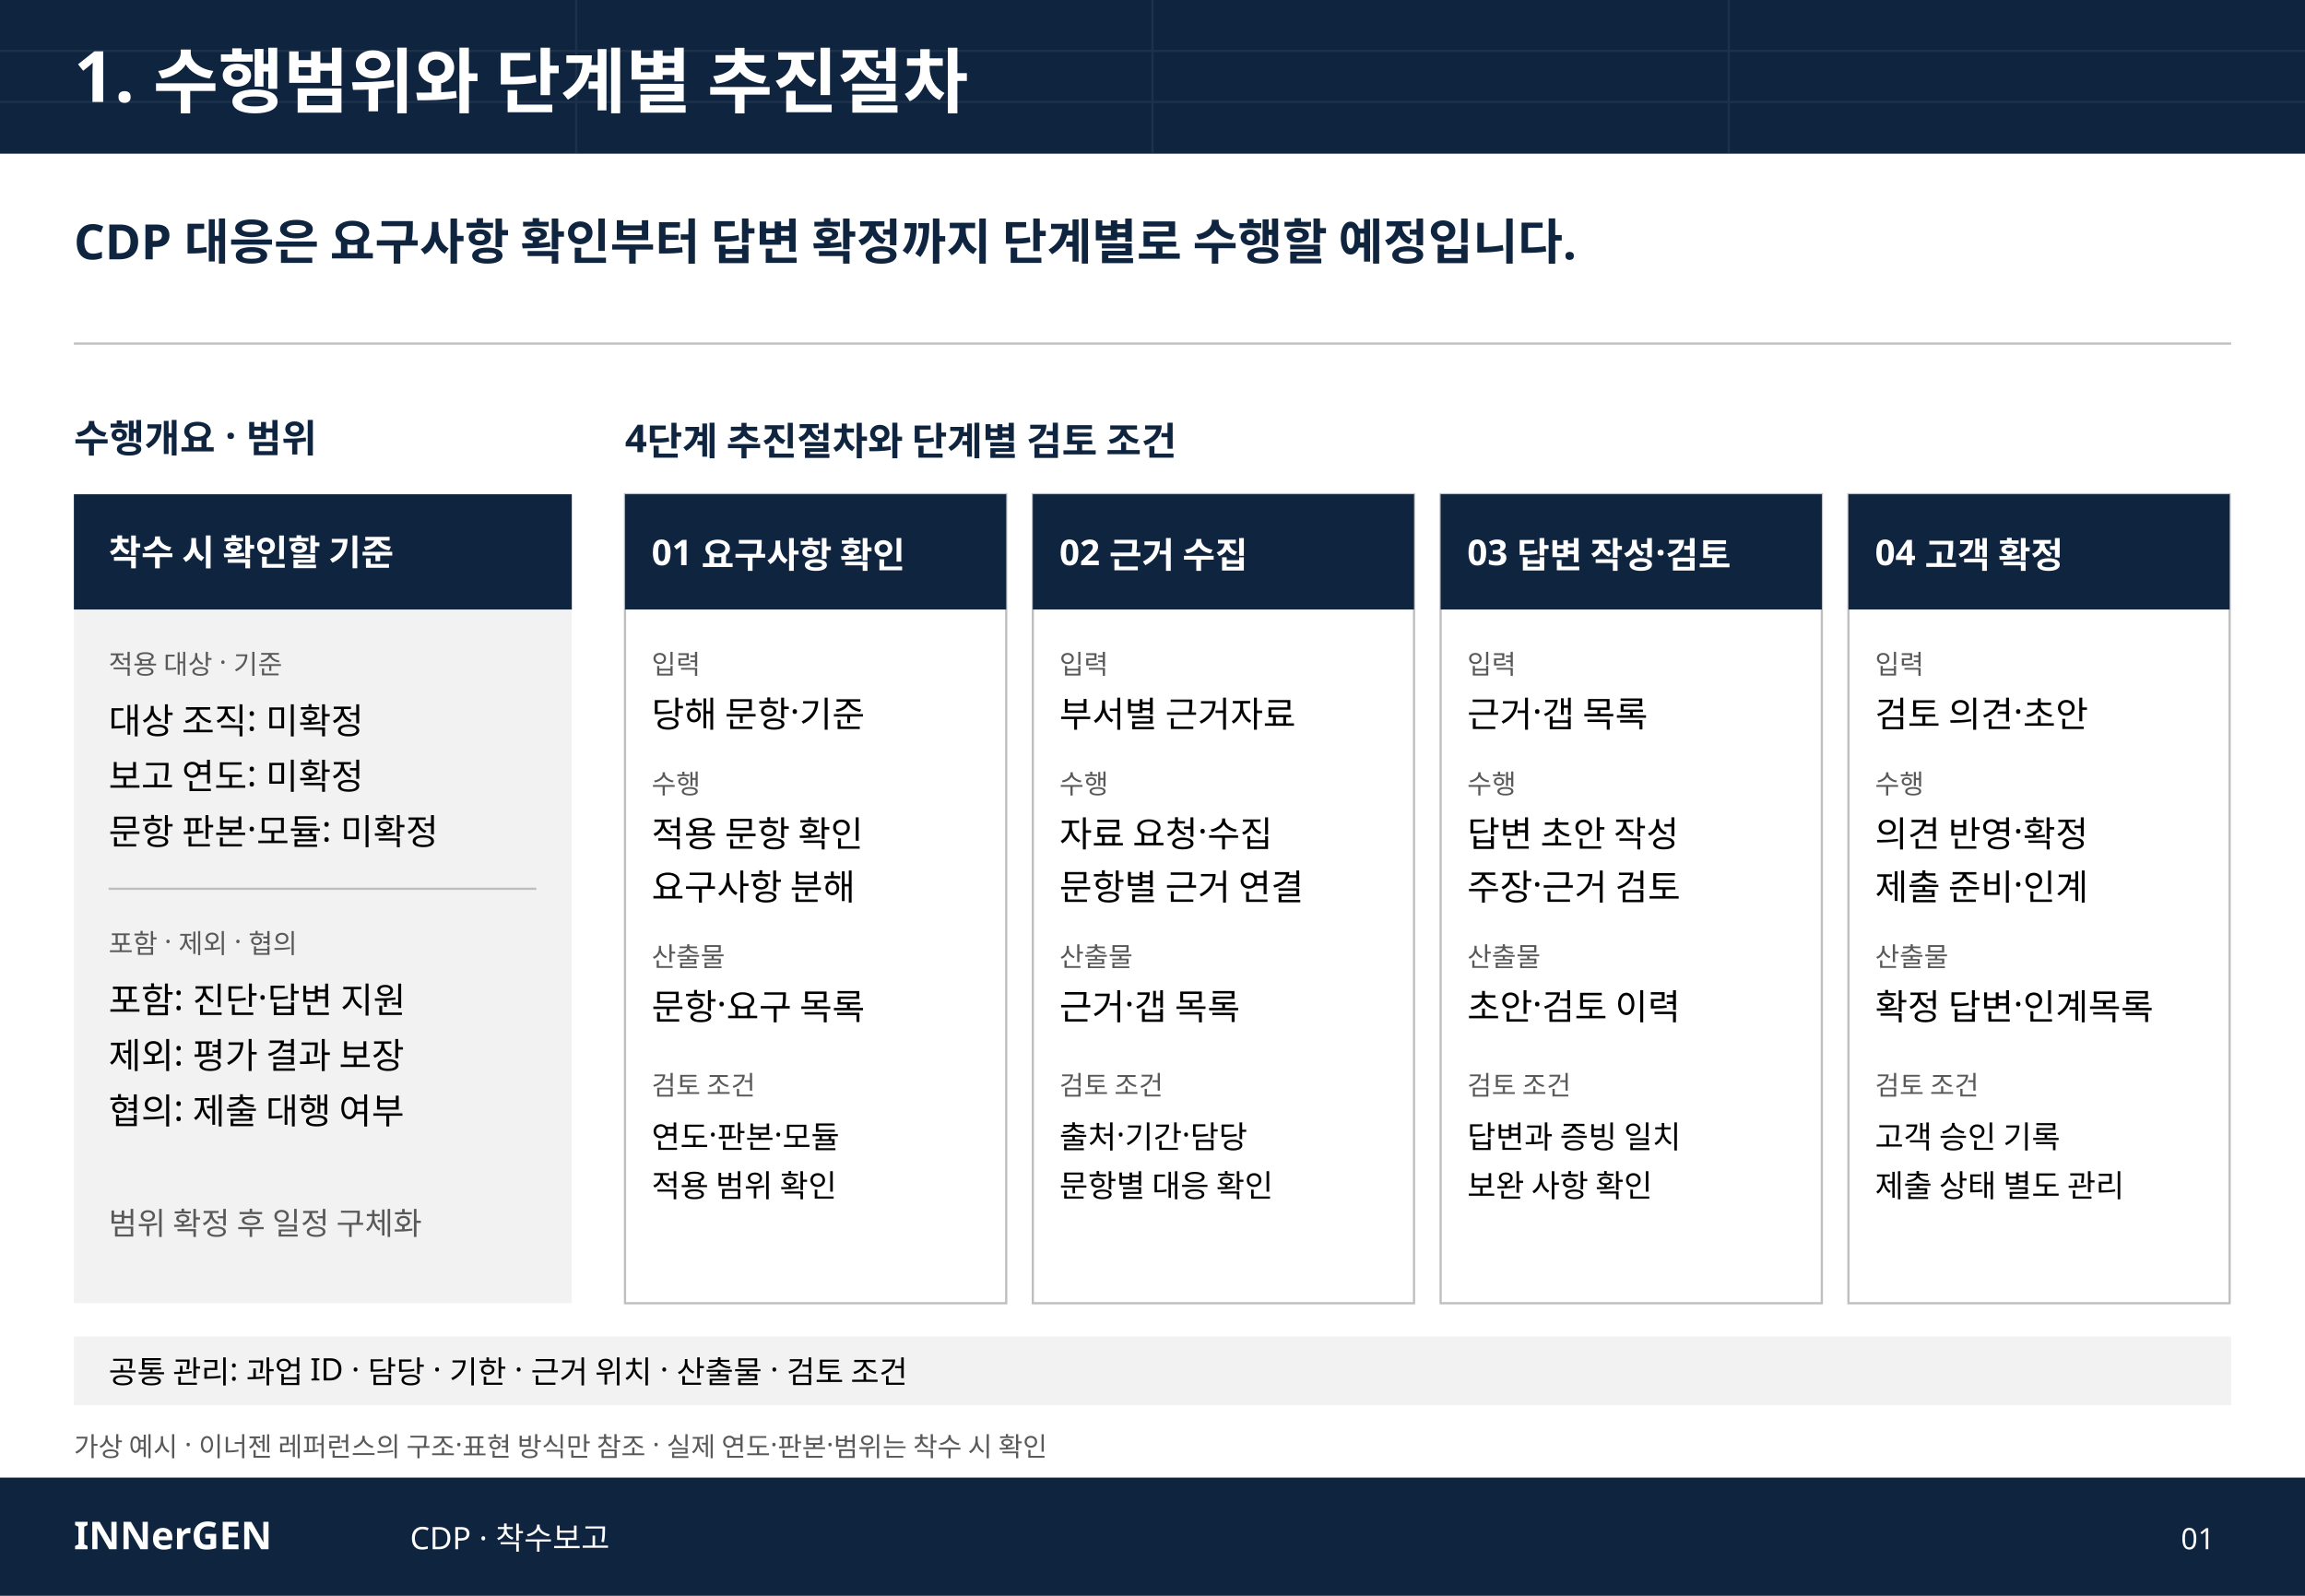
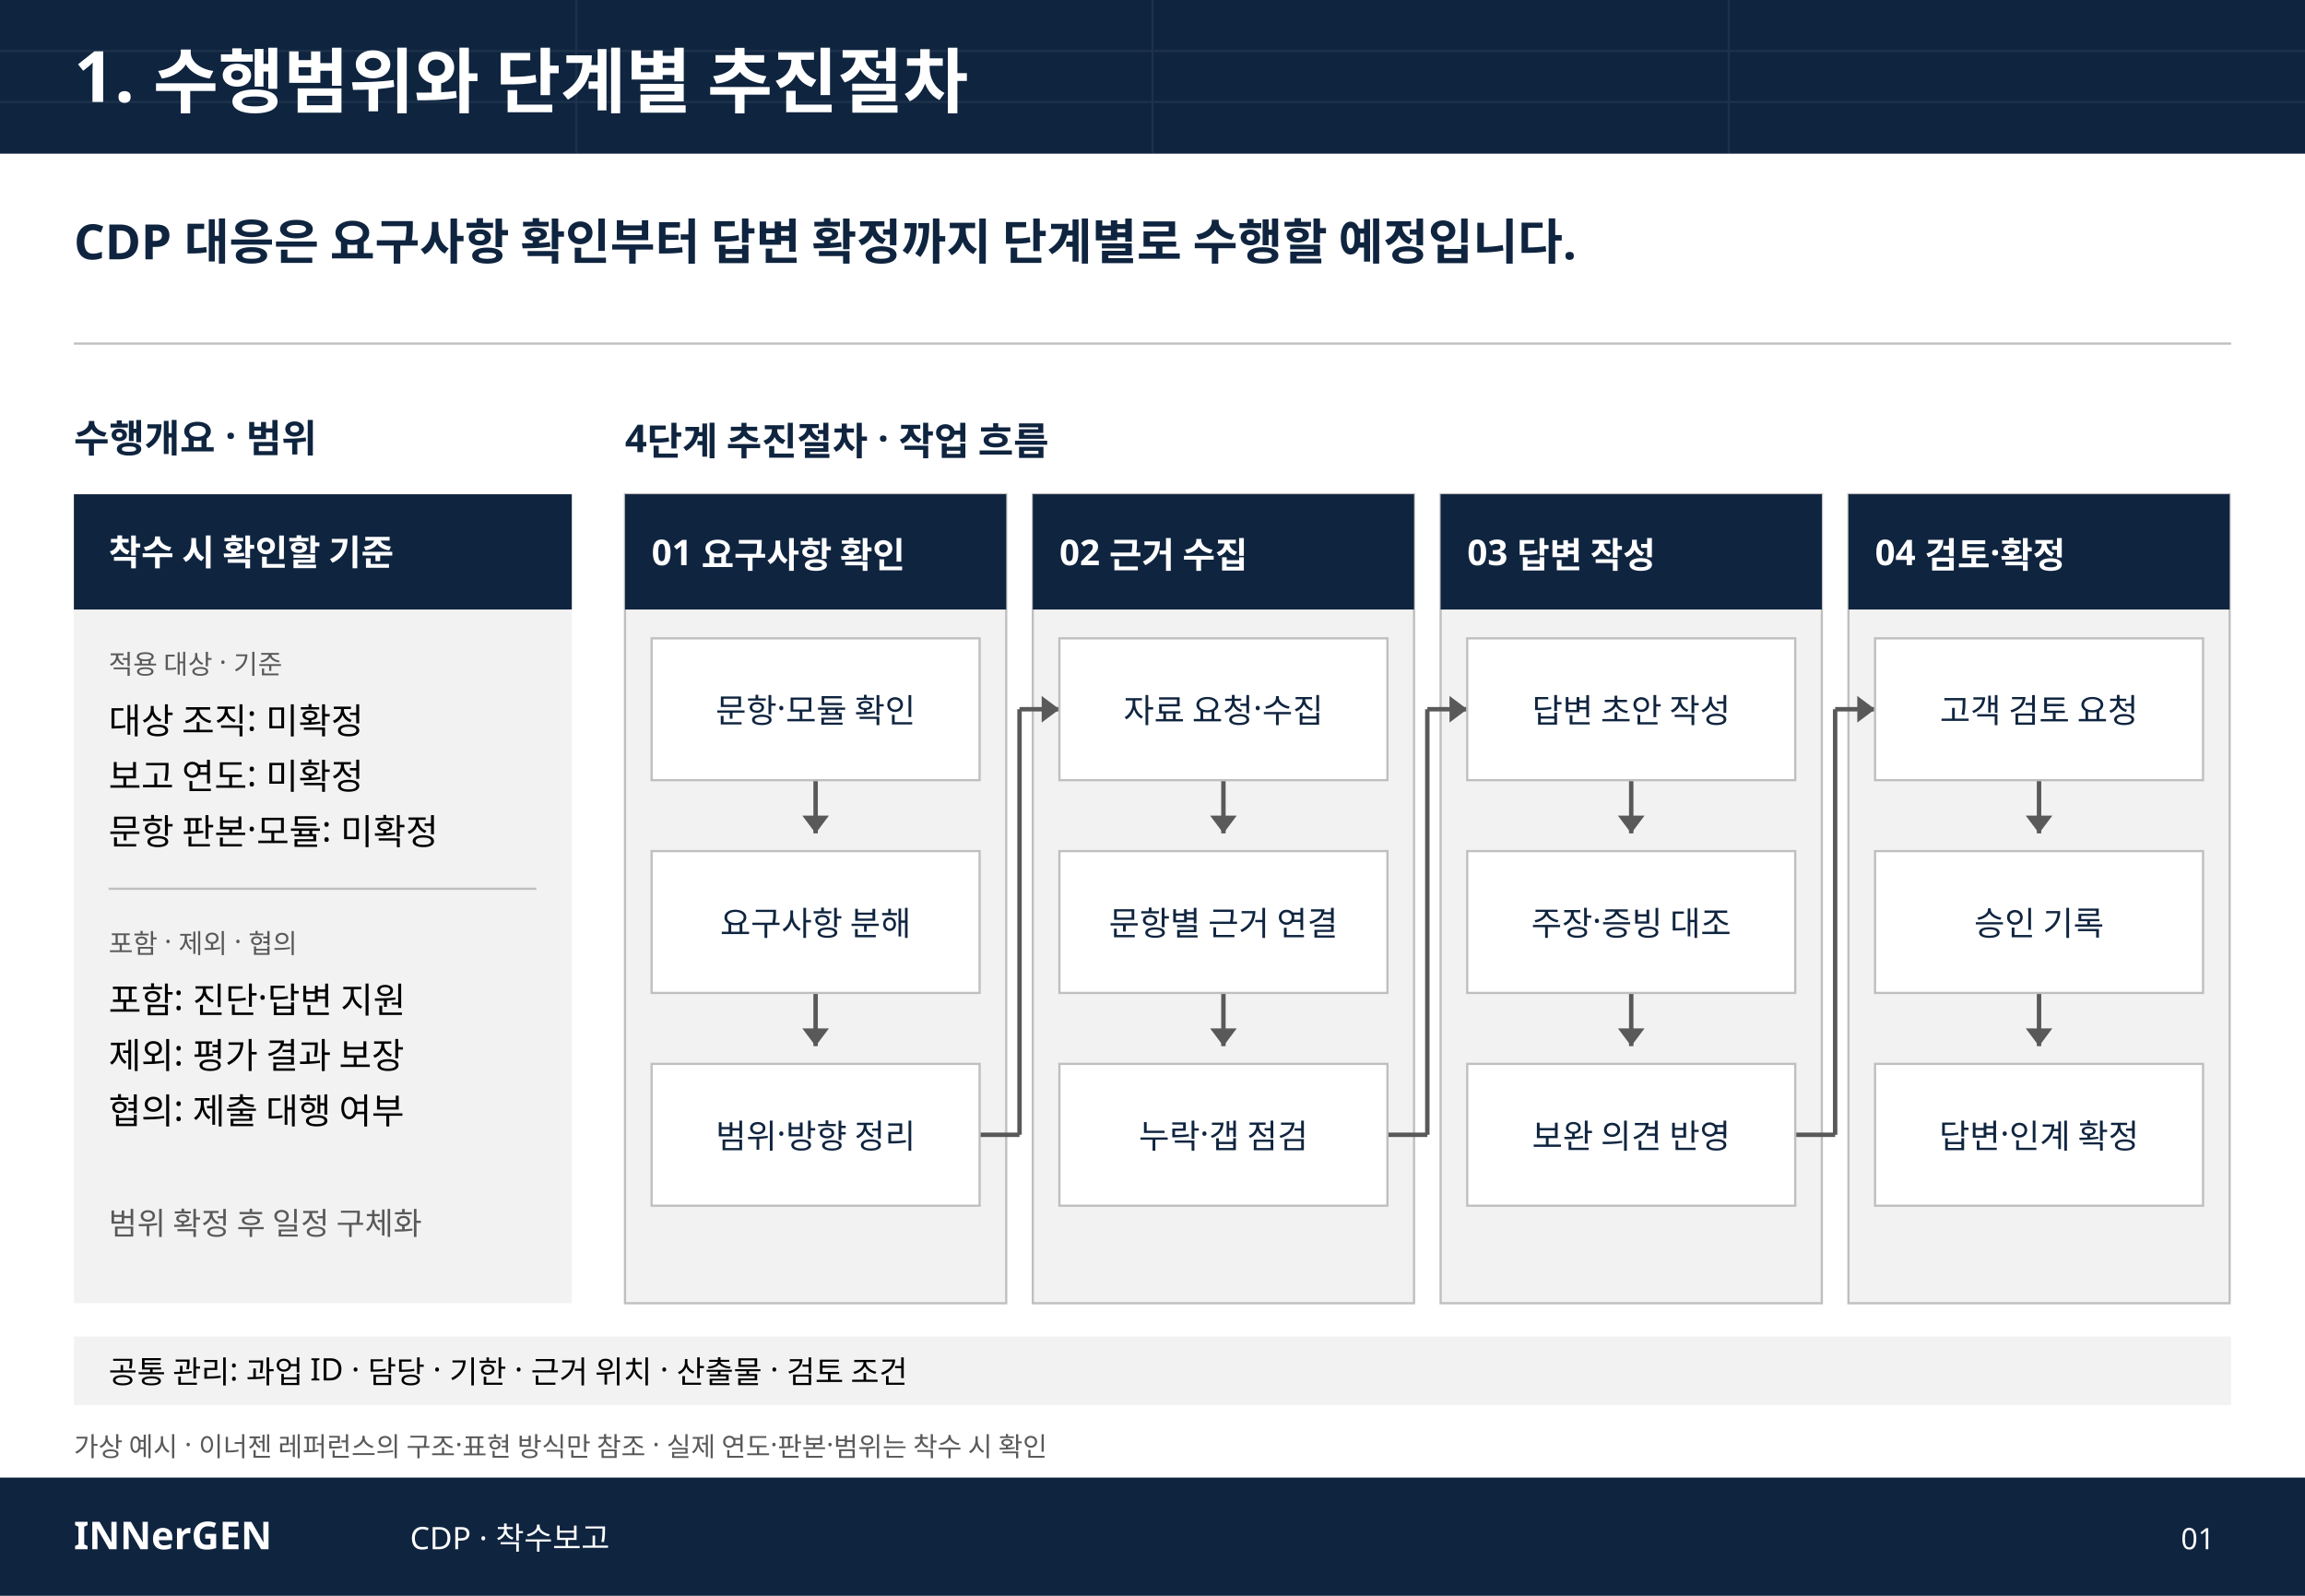
<svg xmlns="http://www.w3.org/2000/svg" width="1040" height="720" viewBox="0 0 1040 720" data-pptx-page-role="content">
  <rect width="1040" height="720" fill="#FFFFFF" />
  <g id="header">
    <rect width="1040" height="69.333" fill="#0F243F" />
    <path d="M0 23H1040 M0 46H1040 M260 0V69 M520 0V69 M780 0V69" stroke="#FFFFFF" stroke-opacity="0.06" fill="none" />
    <text x="33.333" y="46" font-family="Malgun Gothic, sans-serif" font-size="32" font-weight="700" fill="#FFFFFF">1. 수행범위와 단계별 추진절차</text>
  </g>
  <g id="governing">
    <text x="33.333" y="117" font-family="Malgun Gothic, sans-serif" font-size="22" font-weight="700" fill="#0F243F">CDP 대응은 요구사항 확인부터 답변 확정까지 단계별로 수행할 예정입니다.</text>
    <line x1="33.333" y1="155" x2="1006.667" y2="155" stroke="#BFBFBF" />
  </g>
-   <g id="scope">
-     <text x="33.333" y="204" font-family="Malgun Gothic, sans-serif" font-size="17.333" font-weight="700" fill="#0F243F">수행개요 · 범위</text>
+   <g id="scope" font-family="Malgun Gothic, sans-serif">
+     <text x="33.333" y="204" font-size="17.333" font-weight="700" fill="#0F243F">수행개요 · 범위</text>
    <rect x="33.333" y="223" width="224.667" height="365" fill="#F2F2F2" />
    <rect x="33.333" y="223" width="224.667" height="52" fill="#0F243F" />
-     <text x="49" y="255" font-family="Malgun Gothic, sans-serif" font-size="16" font-weight="700" fill="#FFFFFF">착수 시 확인할 기준</text>
-     <text x="49" y="304" font-family="Malgun Gothic, sans-serif" font-size="12" fill="#595959">적용 대상 · 기준</text>
-     <text x="49" y="331" font-family="Malgun Gothic, sans-serif" font-size="16" fill="#000000">
-       <tspan x="49" dy="0">대상 조직: 미확정</tspan>
-       <tspan x="49" dy="25">보고 연도: 미확정</tspan>
-       <tspan x="49" dy="25">문항 판본·모듈: 미확정</tspan>
-     </text>
+     <text x="49" y="255" font-size="16" font-weight="700" fill="#FFFFFF">착수 시 확인할 기준</text>
+     <text x="49" y="304" font-size="12" fill="#595959">적용 대상 · 기준</text>
+     <text x="49" y="331" font-size="16" fill="#000000">대상 조직: 미확정</text>
+     <text x="49" y="356" font-size="16" fill="#000000">보고 연도: 미확정</text>
+     <text x="49" y="381" font-size="16" fill="#000000">문항 판본·모듈: 미확정</text>
    <line x1="49" y1="401" x2="242" y2="401" stroke="#BFBFBF" />
-     <text x="49" y="430" font-family="Malgun Gothic, sans-serif" font-size="12" fill="#595959">포함 · 제외 · 협의</text>
-     <text x="49" y="457" font-family="Malgun Gothic, sans-serif" font-size="16" fill="#000000">
-       <tspan x="49" dy="0">포함: 진단·답변 지원</tspan>
-       <tspan x="49" dy="25">제외: 평가 결과 보장</tspan>
-       <tspan x="49" dy="25">협의: 제출 대행 여부</tspan>
-     </text>
-     <text x="49" y="557" font-family="Malgun Gothic, sans-serif" font-size="14" fill="#595959">범위 확정 후 일정 구체화</text>
+     <text x="49" y="430" font-size="12" fill="#595959">포함 · 제외 · 협의</text>
+     <text x="49" y="457" font-size="16" fill="#000000">포함: 진단·답변 지원</text>
+     <text x="49" y="482" font-size="16" fill="#000000">제외: 평가 결과 보장</text>
+     <text x="49" y="507" font-size="16" fill="#000000">협의: 제출 대행 여부</text>
+     <text x="49" y="557" font-size="14" fill="#595959">범위 확정 후 일정 구체화</text>
  </g>
-   <g id="phases" font-family="Malgun Gothic, sans-serif">
-     <text x="282" y="204" font-size="17.333" font-weight="700" fill="#0F243F">4단계 추진절차와 단계별 검토 조건</text>
-     <rect x="282" y="223" width="172" height="365" fill="#FFFFFF" stroke="#BFBFBF" />
+   <g id="process" font-family="Malgun Gothic, sans-serif">
+     <text x="282" y="204" font-size="17.333" font-weight="700" fill="#0F243F">4단계 추진절차 · 작업 흐름</text>
+     <rect x="282" y="223" width="172" height="365" fill="#F2F2F2" stroke="#BFBFBF" />
+     <rect x="466" y="223" width="172" height="365" fill="#F2F2F2" stroke="#BFBFBF" />
+     <rect x="650" y="223" width="172" height="365" fill="#F2F2F2" stroke="#BFBFBF" />
+     <rect x="834" y="223" width="172" height="365" fill="#F2F2F2" stroke="#BFBFBF" />
    <rect x="282" y="223" width="172" height="52" fill="#0F243F" />
+     <rect x="466" y="223" width="172" height="52" fill="#0F243F" />
+     <rect x="650" y="223" width="172" height="52" fill="#0F243F" />
+     <rect x="834" y="223" width="172" height="52" fill="#0F243F" />
    <text x="294" y="255" font-size="16" font-weight="700" fill="#FFFFFF">01 요구사항 확인</text>
-     <text x="294" y="304" font-size="12" fill="#595959">입력</text>
-     <text x="294" y="328" font-size="16" fill="#000000">당해 문항·기준</text>
-     <text x="294" y="358" font-size="12" fill="#595959">수행</text>
-     <text x="294" y="382" font-size="16" fill="#000000">
-       <tspan x="294">적용 문항 확인</tspan>
-       <tspan x="294" dy="24">요구사항 분해</tspan>
-     </text>
-     <text x="294" y="436" font-size="12" fill="#595959">산출물</text>
-     <text x="294" y="460" font-size="16" fill="#000000">문항·요구 목록</text>
-     <text x="294" y="494" font-size="12" fill="#595959">검토 조건</text>
-     <text x="294" y="518" font-size="14" fill="#000000">
-       <tspan x="294">연도·판본·모듈</tspan>
-       <tspan x="294" dy="22">적용 범위 확인</tspan>
-     </text>
-     <rect x="466" y="223" width="172" height="365" fill="#FFFFFF" stroke="#BFBFBF" />
-     <rect x="466" y="223" width="172" height="52" fill="#0F243F" />
    <text x="478" y="255" font-size="16" font-weight="700" fill="#FFFFFF">02 근거 수집</text>
-     <text x="478" y="304" font-size="12" fill="#595959">입력</text>
-     <text x="478" y="328" font-size="16" fill="#000000">부서별 근거자료</text>
-     <text x="478" y="358" font-size="12" fill="#595959">수행</text>
-     <text x="478" y="382" font-size="16" fill="#000000">
-       <tspan x="478">자료 요청·수집</tspan>
-       <tspan x="478" dy="24">문항별 근거 연결</tspan>
-     </text>
-     <text x="478" y="436" font-size="12" fill="#595959">산출물</text>
-     <text x="478" y="460" font-size="16" fill="#000000">근거·갭 목록</text>
-     <text x="478" y="494" font-size="12" fill="#595959">검토 조건</text>
-     <text x="478" y="518" font-size="14" fill="#000000">
-       <tspan x="478">출처·기간·담당</tspan>
-       <tspan x="478" dy="22">문항별 대응 확인</tspan>
-     </text>
-     <rect x="650" y="223" width="172" height="365" fill="#FFFFFF" stroke="#BFBFBF" />
-     <rect x="650" y="223" width="172" height="52" fill="#0F243F" />
-     <text x="662" y="255" font-size="16" font-weight="700" fill="#FFFFFF">03 답변 작성·검토</text>
-     <text x="662" y="304" font-size="12" fill="#595959">입력</text>
-     <text x="662" y="328" font-size="16" fill="#000000">근거·갭 목록</text>
-     <text x="662" y="358" font-size="12" fill="#595959">수행</text>
-     <text x="662" y="382" font-size="16" fill="#000000">
-       <tspan x="662">답변 초안 작성</tspan>
-       <tspan x="662" dy="24">주장·근거 검토</tspan>
-     </text>
-     <text x="662" y="436" font-size="12" fill="#595959">산출물</text>
-     <text x="662" y="460" font-size="16" fill="#000000">초안·검토 이력</text>
-     <text x="662" y="494" font-size="12" fill="#595959">검토 조건</text>
-     <text x="662" y="518" font-size="14" fill="#000000">
-       <tspan x="662">답변과 증빙 일치</tspan>
-       <tspan x="662" dy="22">보완 사항 확인</tspan>
-     </text>
-     <rect x="834" y="223" width="172" height="365" fill="#FFFFFF" stroke="#BFBFBF" />
-     <rect x="834" y="223" width="172" height="52" fill="#0F243F" />
-     <text x="846" y="255" font-size="16" font-weight="700" fill="#FFFFFF">04 고객 확정</text>
-     <text x="846" y="304" font-size="12" fill="#595959">입력</text>
-     <text x="846" y="328" font-size="16" fill="#000000">검토 의견·초안</text>
-     <text x="846" y="358" font-size="12" fill="#595959">수행</text>
-     <text x="846" y="382" font-size="16" fill="#000000">
-       <tspan x="846">의견 반영·확정</tspan>
-       <tspan x="846" dy="24">제출 준비·인계</tspan>
-     </text>
-     <text x="846" y="436" font-size="12" fill="#595959">산출물</text>
-     <text x="846" y="460" font-size="16" fill="#000000">확정 답변·인계목록</text>
-     <text x="846" y="494" font-size="12" fill="#595959">검토 조건</text>
-     <text x="846" y="518" font-size="14" fill="#000000">
-       <tspan x="846">고객 승인 기록</tspan>
-       <tspan x="846" dy="22">제출 상태 별도 관리</tspan>
-     </text>
+     <text x="662" y="255" font-size="16" font-weight="700" fill="#FFFFFF">03 답변 작성</text>
+     <text x="846" y="255" font-size="16" font-weight="700" fill="#FFFFFF">04 검토·확정</text>
+     <g id="arrows" stroke="#595959" stroke-width="2" fill="none">
+       <line x1="368" y1="352" x2="368" y2="376" />
+       <line x1="368" y1="448" x2="368" y2="472" />
+       <line x1="552" y1="352" x2="552" y2="376" />
+       <line x1="552" y1="448" x2="552" y2="472" />
+       <line x1="736" y1="352" x2="736" y2="376" />
+       <line x1="736" y1="448" x2="736" y2="472" />
+       <line x1="920" y1="352" x2="920" y2="376" />
+       <line x1="920" y1="448" x2="920" y2="472" />
+       <line x1="442" y1="512" x2="460" y2="512" />
+       <line x1="460" y1="320" x2="460" y2="512" />
+       <line x1="460" y1="320" x2="478" y2="320" />
+       <line x1="626" y1="512" x2="644" y2="512" />
+       <line x1="644" y1="320" x2="644" y2="512" />
+       <line x1="644" y1="320" x2="662" y2="320" />
+       <line x1="810" y1="512" x2="828" y2="512" />
+       <line x1="828" y1="320" x2="828" y2="512" />
+       <line x1="828" y1="320" x2="846" y2="320" />
+     </g>
+     <g id="arrowheads" fill="#595959">
+       <polygon points="362,368 368,376 374,368" />
+       <polygon points="362,464 368,472 374,464" />
+       <polygon points="546,368 552,376 558,368" />
+       <polygon points="546,464 552,472 558,464" />
+       <polygon points="730,368 736,376 742,368" />
+       <polygon points="730,464 736,472 742,464" />
+       <polygon points="914,368 920,376 926,368" />
+       <polygon points="914,464 920,472 926,464" />
+       <polygon points="470,314 478,320 470,326" />
+       <polygon points="654,314 662,320 654,326" />
+       <polygon points="838,314 846,320 838,326" />
+     </g>
+     <g id="nodes" fill="#FFFFFF" stroke="#BFBFBF">
+       <rect x="294" y="288" width="148" height="64" />
+       <rect x="294" y="384" width="148" height="64" />
+       <rect x="294" y="480" width="148" height="64" />
+       <rect x="478" y="288" width="148" height="64" />
+       <rect x="478" y="384" width="148" height="64" />
+       <rect x="478" y="480" width="148" height="64" />
+       <rect x="662" y="288" width="148" height="64" />
+       <rect x="662" y="384" width="148" height="64" />
+       <rect x="662" y="480" width="148" height="64" />
+       <rect x="846" y="288" width="148" height="64" />
+       <rect x="846" y="384" width="148" height="64" />
+       <rect x="846" y="480" width="148" height="64" />
+     </g>
+     <g id="node-text" font-size="15" fill="#0F243F" text-anchor="middle">
+       <text x="368" y="326">문항·모듈 확인</text>
+       <text x="368" y="422">요구사항 분해</text>
+       <text x="368" y="518">범위·방향 정리</text>
+       <text x="552" y="326">자료 요청·수집</text>
+       <text x="552" y="422">문항별 근거 연결</text>
+       <text x="552" y="518">누락·갭 점검</text>
+       <text x="736" y="326">답변 초안 작성</text>
+       <text x="736" y="422">주장·증빙 대조</text>
+       <text x="736" y="518">보완 의견 반영</text>
+       <text x="920" y="326">고객 검토 요청</text>
+       <text x="920" y="422">승인 기록</text>
+       <text x="920" y="518">답변·인계 확정</text>
+     </g>
  </g>
  <g id="common">
    <rect x="33.333" y="603" width="973.333" height="31" fill="#F2F2F2" />
    <text x="49" y="624" font-family="Malgun Gothic, sans-serif" font-size="14" fill="#000000">공통 관리: 과업 ID · 담당 · 기한 · 근거 위치 · 산출물 · 검토 조건</text>
  </g>
  <g id="source">
    <text x="33.333" y="657" font-family="Malgun Gothic, sans-serif" font-size="12" fill="#595959">가상 예시 · 이너젠 레퍼런스의 구조·표현 방식만 참조 · 실제 연도·판본·범위는 착수 시 확인</text>
  </g>
  <g id="footer">
    <rect x="0" y="666.667" width="1040" height="53.333" fill="#0F243F" />
    <text x="33.333" y="699" font-family="Malgun Gothic, sans-serif" font-size="17.333" font-weight="700" fill="#FFFFFF">INNerGEN</text>
    <text x="185" y="699" font-family="Malgun Gothic, sans-serif" font-size="14" fill="#FFFFFF">CDP · 착수보고</text>
    <text x="984" y="699" font-family="Malgun Gothic, sans-serif" font-size="13.333" fill="#FFFFFF">01</text>
  </g>
</svg>
